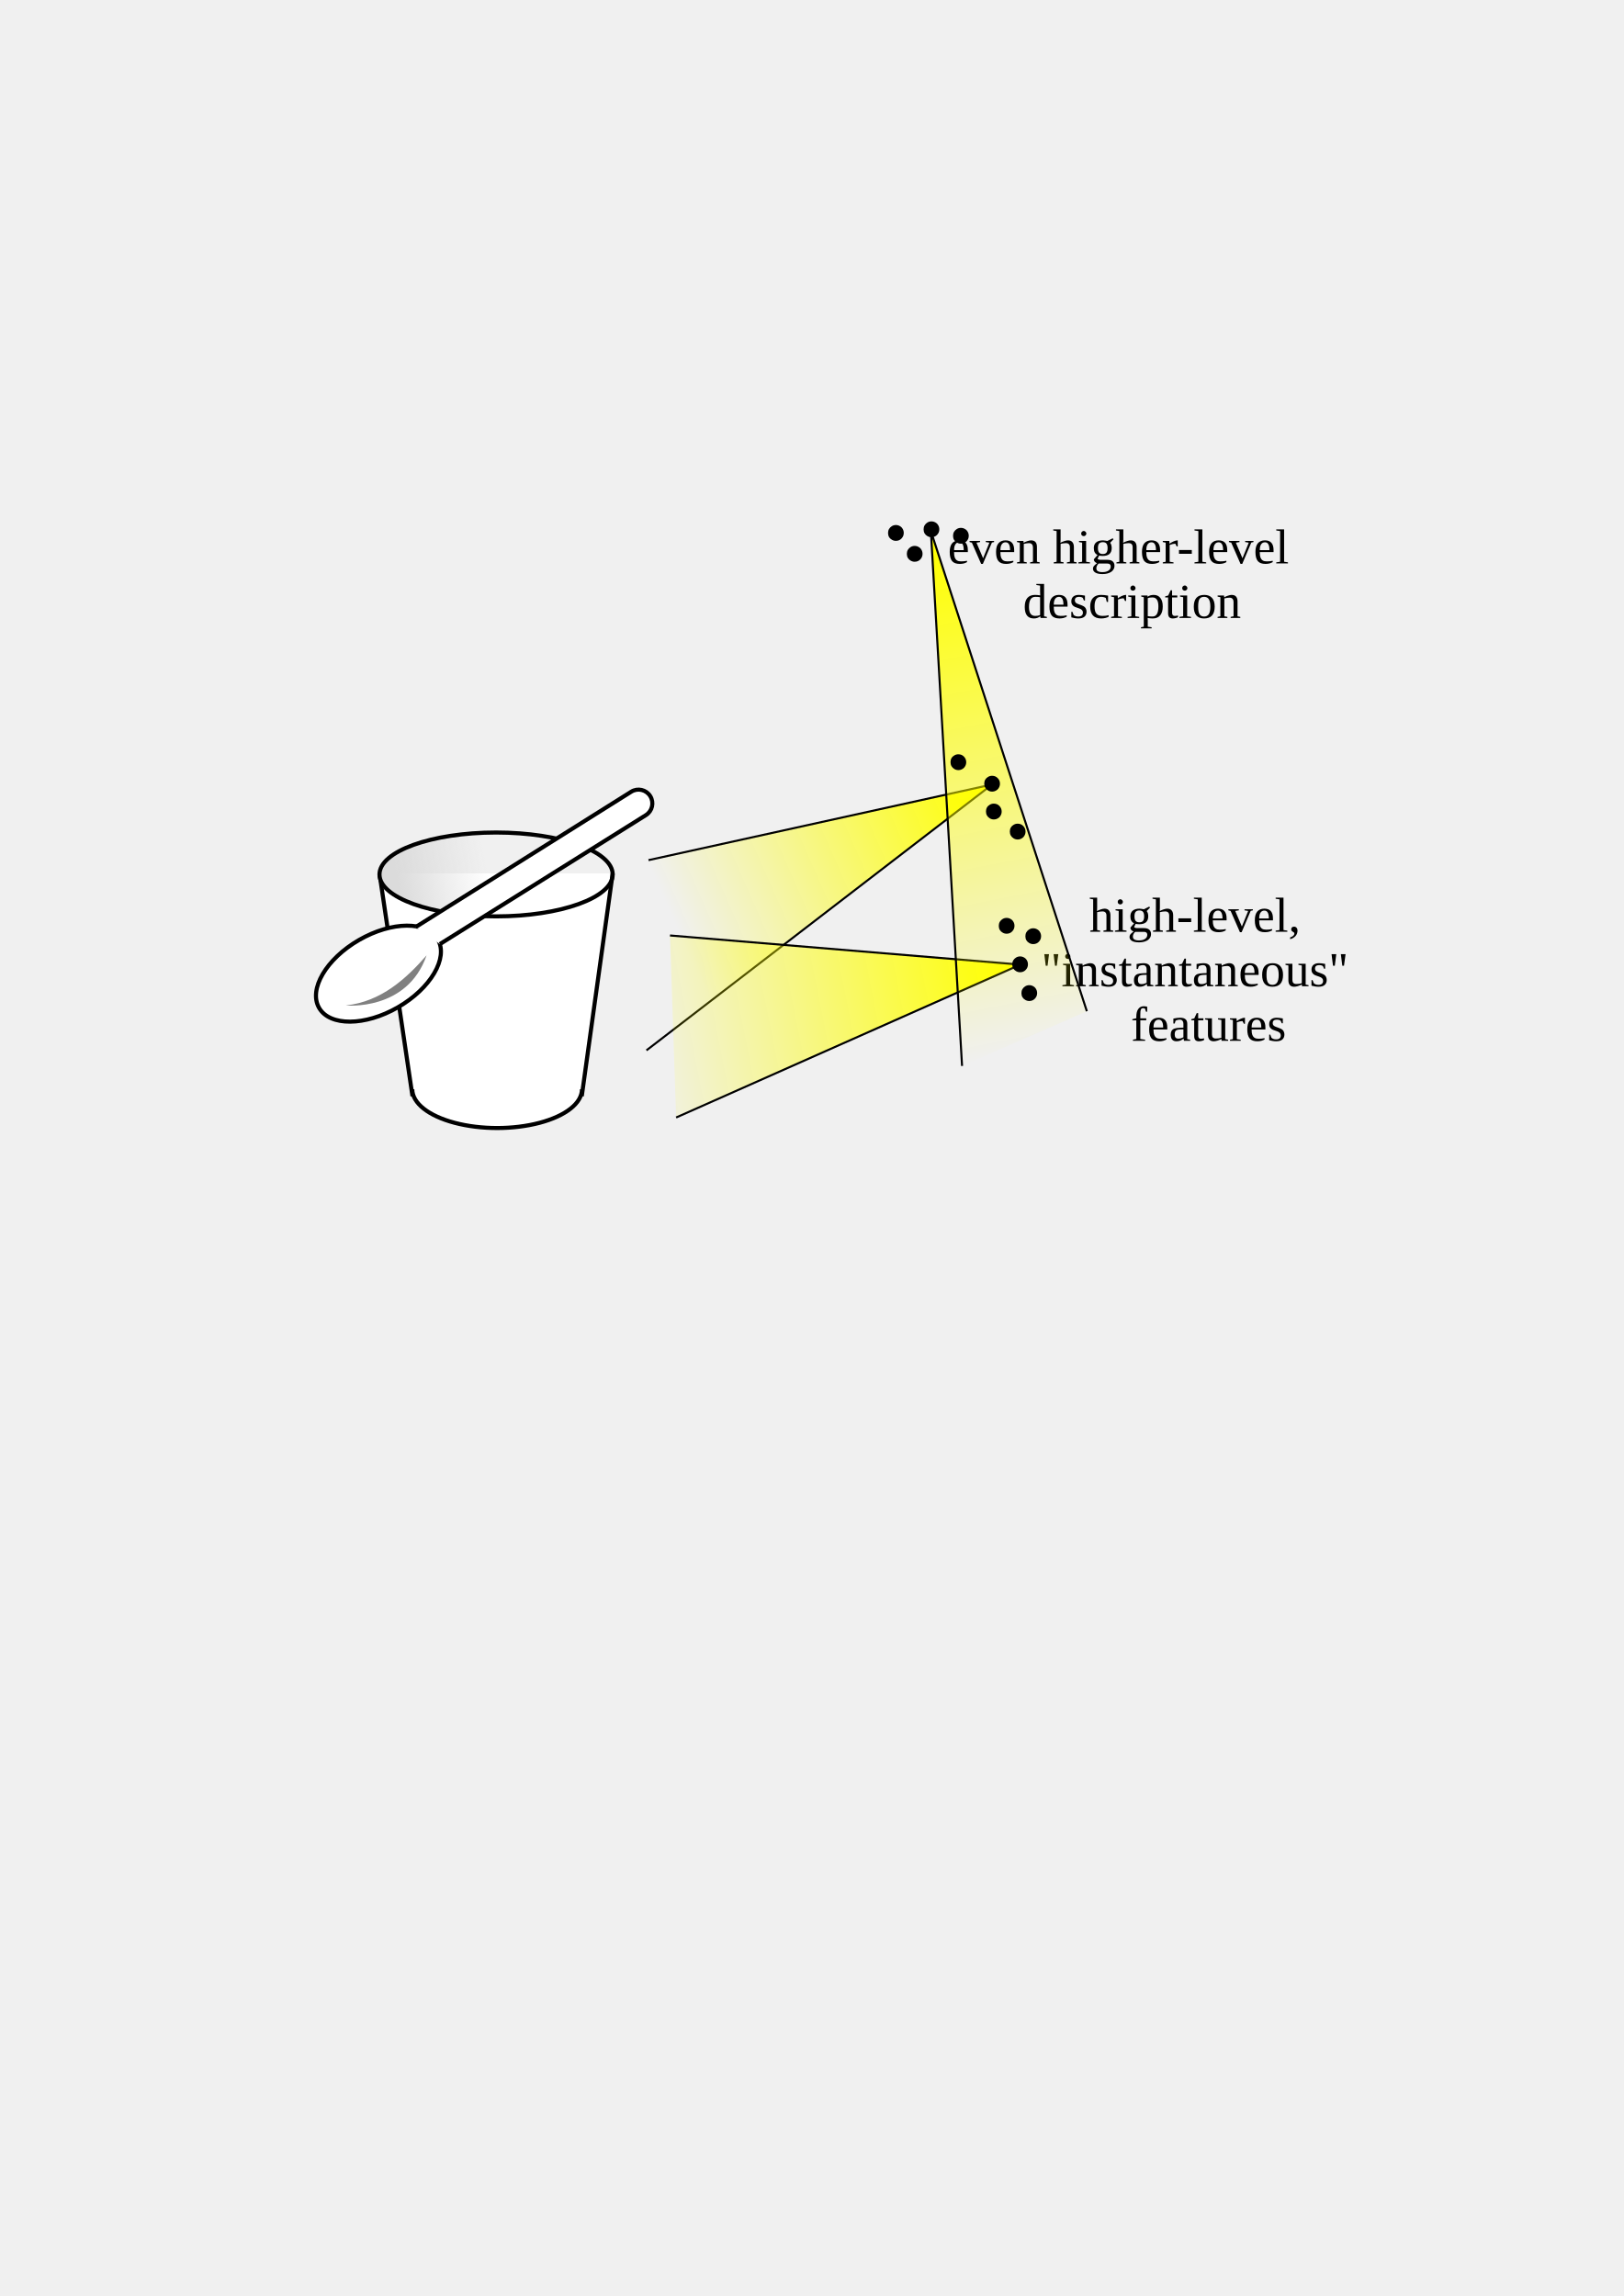
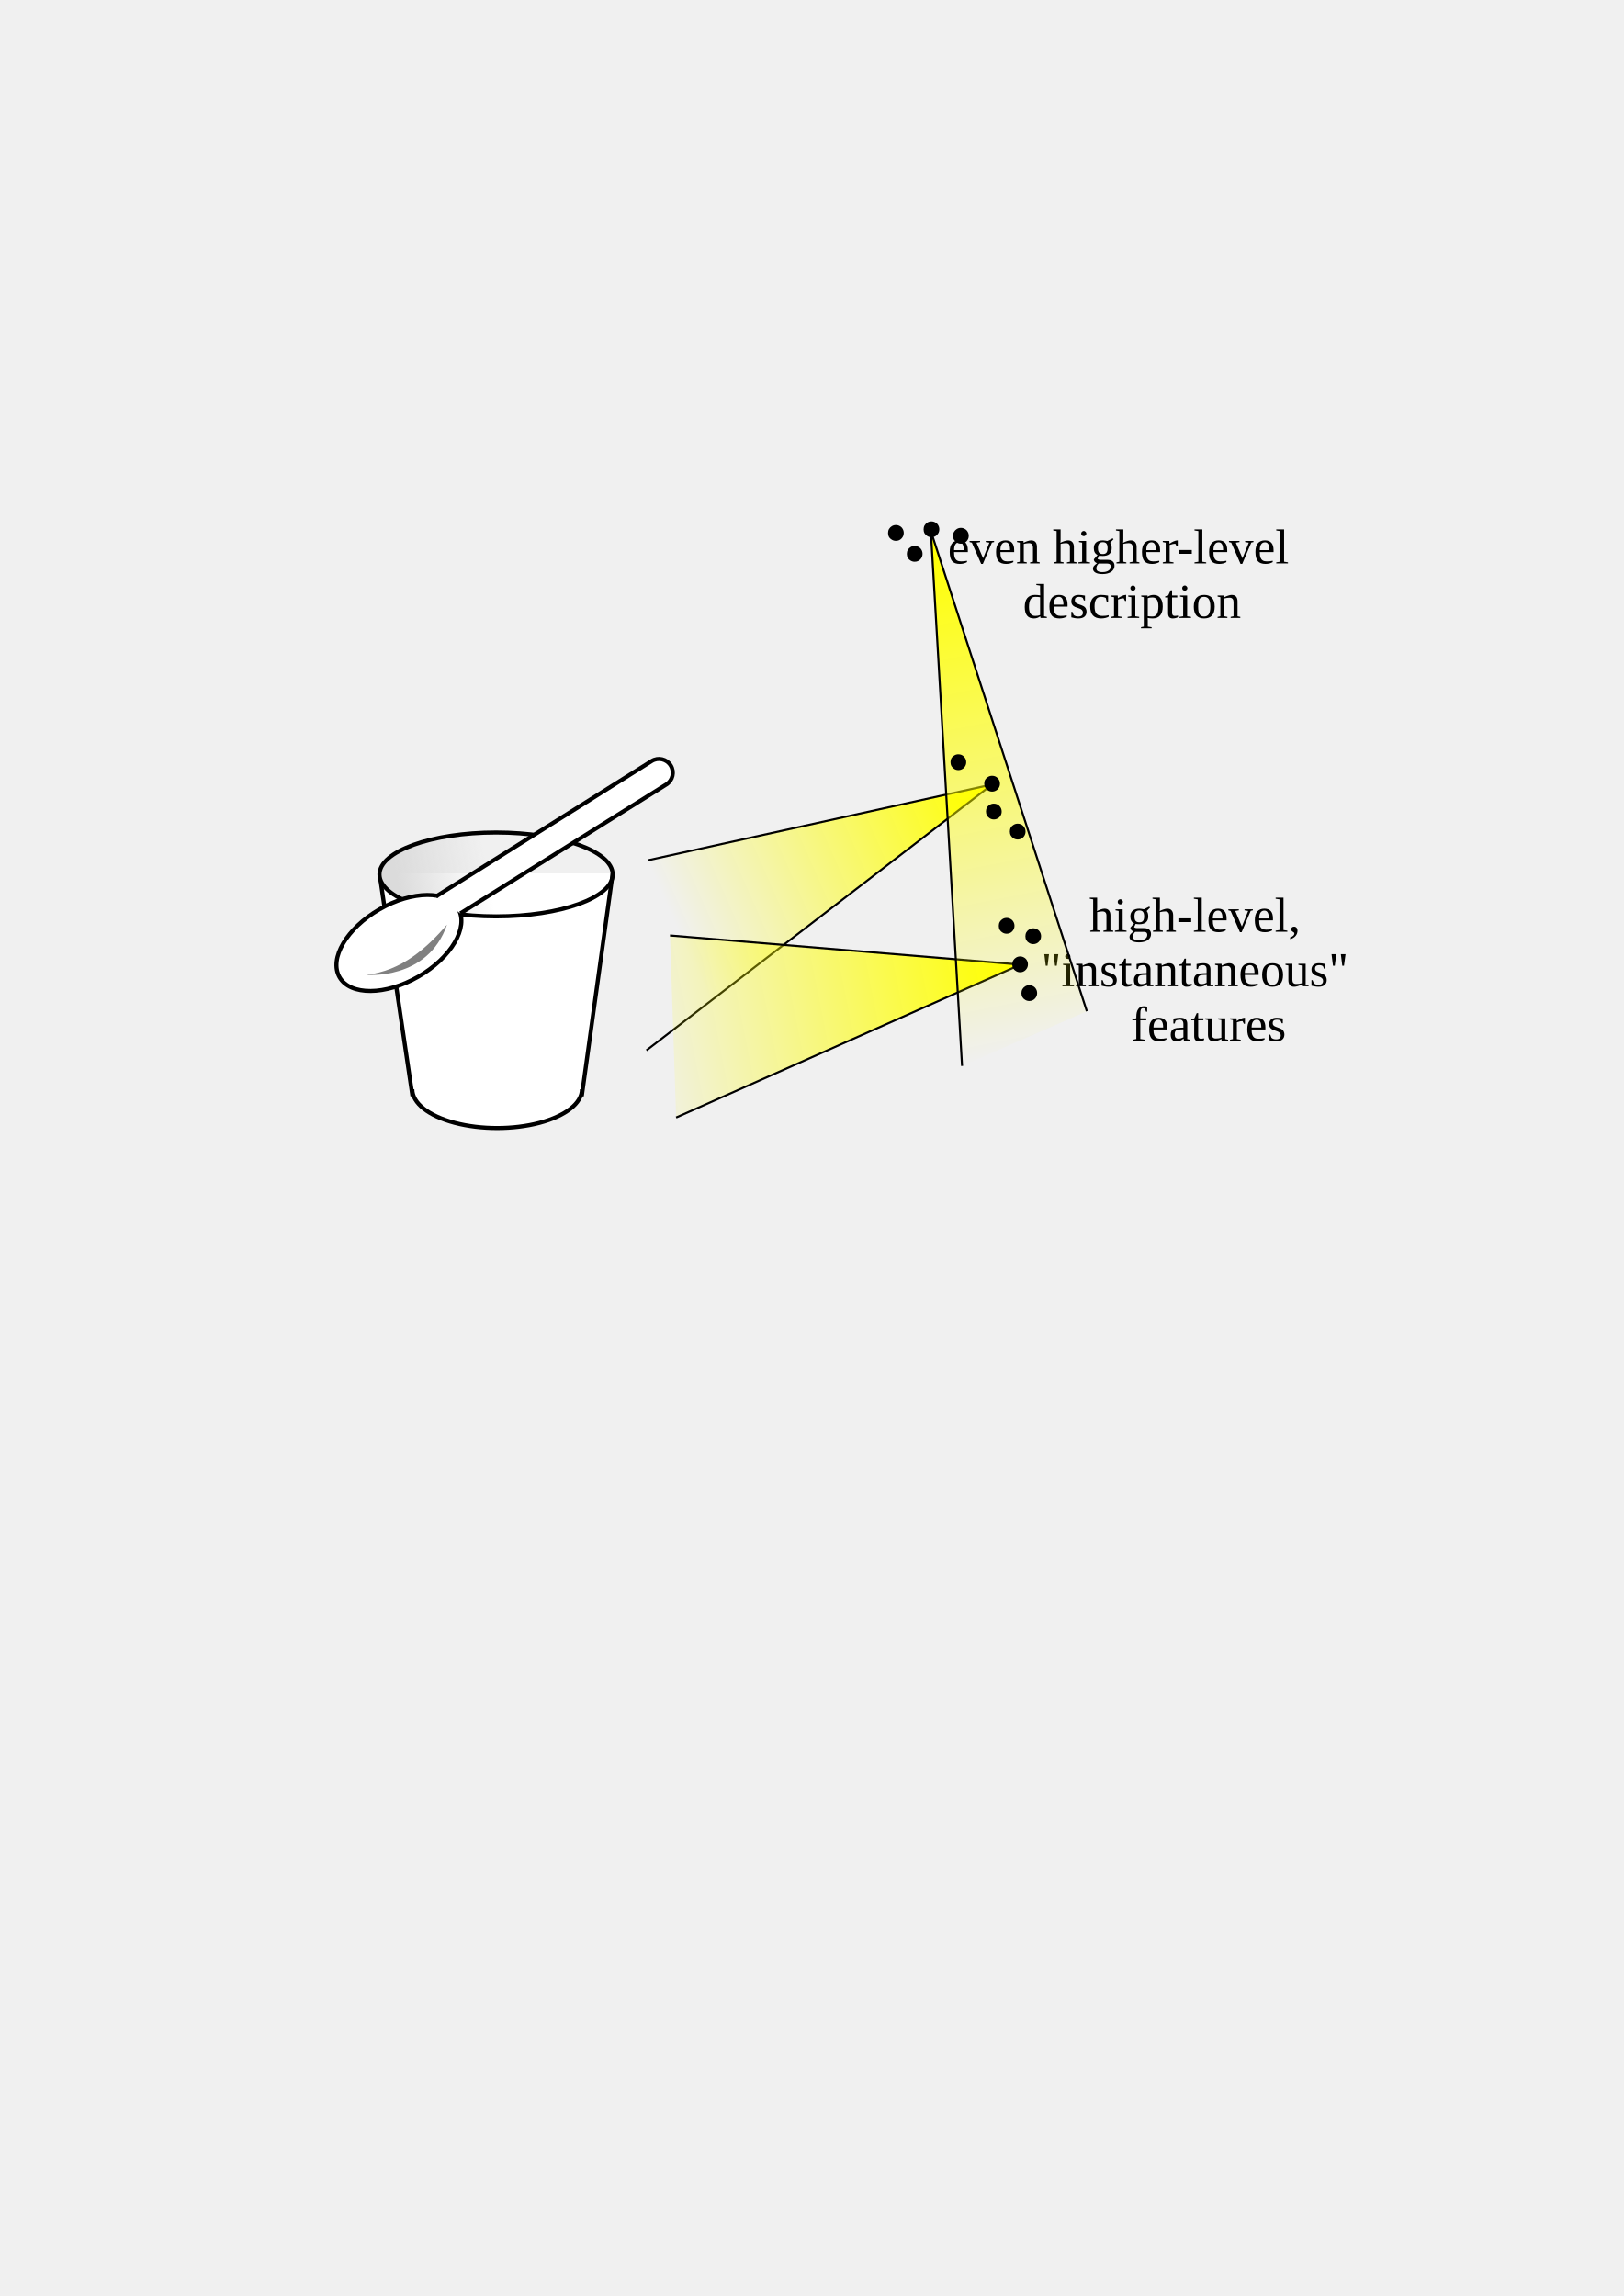
<svg xmlns="http://www.w3.org/2000/svg" xmlns:xlink="http://www.w3.org/1999/xlink" width="210mm" height="297mm" viewBox="0 0 210 297" version="1.1" id="svg8">
  <defs id="defs2">
    <linearGradient id="linearGradient1047">
      <stop style="stop-color:#ffff00;stop-opacity:1;" offset="0" id="stop1043" />
      <stop style="stop-color:#ffff00;stop-opacity:0;" offset="1" id="stop1045" />
    </linearGradient>
    <linearGradient id="linearGradient1039">
      <stop style="stop-color:#ffff00;stop-opacity:1;" offset="0" id="stop1035" />
      <stop style="stop-color:#ffff00;stop-opacity:0;" offset="1" id="stop1037" />
    </linearGradient>
    <linearGradient id="linearGradient1029">
      <stop style="stop-color:#ffff00;stop-opacity:1;" offset="0" id="stop1025" />
      <stop style="stop-color:#ffff00;stop-opacity:0;" offset="1" id="stop1027" />
    </linearGradient>
    <linearGradient id="linearGradient923">
      <stop style="stop-color:#dbdbdb;stop-opacity:1;" offset="0" id="stop919" />
      <stop style="stop-color:#dbdbdb;stop-opacity:0;" offset="1" id="stop921" />
    </linearGradient>
    <linearGradient xlink:href="#linearGradient923" id="linearGradient925" x1="62.434" y1="99.621" x2="73.959" y2="97.504" gradientUnits="userSpaceOnUse" />
    <linearGradient xlink:href="#linearGradient1029" id="linearGradient1033" gradientUnits="userSpaceOnUse" x1="128.242" y1="101.725" x2="87.393" y2="119.717" />
    <linearGradient xlink:href="#linearGradient1039" id="linearGradient1041" x1="131.357" y1="124.574" x2="80.687" y2="134.628" gradientUnits="userSpaceOnUse" />
    <linearGradient xlink:href="#linearGradient1047" id="linearGradient1049" x1="140.633" y1="173.125" x2="127.463" y2="106.45" gradientUnits="userSpaceOnUse" gradientTransform="rotate(180,130.7404,121.2671)" />
  </defs>
  <g id="layer1">
    <g id="g33" transform="translate(-11.24479,13.36146)">
      <path id="rect12" d="M 90.487,99.621 86.519,128.196 H 64.558 L 60.325,99.621" style="opacity:1;vector-effect:none;fill:#ffffff;fill-opacity:1;stroke:#000000;stroke-width:0.529;stroke-linecap:butt;stroke-linejoin:miter;stroke-miterlimit:4;stroke-dasharray:none;stroke-dashoffset:0;stroke-opacity:1" />
      <ellipse ry="5.424" rx="15.081" cy="99.753" cx="75.406" id="path10" style="opacity:1;vector-effect:none;fill:url(#linearGradient925);fill-opacity:1;stroke:#000000;stroke-width:0.529;stroke-linecap:butt;stroke-linejoin:miter;stroke-miterlimit:4;stroke-dasharray:none;stroke-dashoffset:0;stroke-opacity:1" />
      <path d="m 86.512,127.535 a 10.973,5.02 0 0 1 -5.486,4.347 10.973,5.02 0 0 1 -10.973,0 10.973,5.02 0 0 1 -5.486,-4.347" id="path10-3" style="opacity:1;vector-effect:none;fill:#ffffff;fill-opacity:1;stroke:#000000;stroke-width:0.529;stroke-linecap:butt;stroke-linejoin:miter;stroke-miterlimit:4;stroke-dasharray:none;stroke-dashoffset:0;stroke-opacity:1" />
    </g>
-     <g id="g100" transform="translate(4.497917,-12.17083)">
+     <g id="g100" transform="translate(7.14375,-16.13958)">
      <g style="stroke-width:0.265;stroke-miterlimit:4;stroke-dasharray:none" transform="translate(0,1.058333)" id="g42">
        <ellipse style="opacity:1;vector-effect:none;fill:#ffffff;fill-opacity:1;stroke:#000000;stroke-width:0.529;stroke-linecap:butt;stroke-linejoin:miter;stroke-miterlimit:4;stroke-dasharray:none;stroke-dashoffset:0;stroke-opacity:1" id="path37" cx="-29.93" cy="140.944" rx="8.864" ry="5.027" transform="rotate(-29.95719)" />
        <path transform="rotate(-32.05183)" style="opacity:1;vector-effect:none;fill:#ffffff;fill-opacity:1;stroke:#000000;stroke-width:0.529;stroke-linecap:butt;stroke-linejoin:miter;stroke-miterlimit:4;stroke-dasharray:none;stroke-dashoffset:0;stroke-opacity:1" d="m -27.802,137.2 32.934,-0.041 c 0.989,-0.001 1.786,0.797 1.786,1.786 0,0.989 -0.797,1.786 -1.786,1.786 H -26.3" id="rect35" />
      </g>
      <path id="path91" d="m 50.673,135.75 c -2.514,7.276 -10.451,6.482 -10.451,6.482 4.593,-0.493 7.849,-3.5 10.451,-6.482 z" style="fill:#808080;stroke:none;stroke-width:0.265px;stroke-linecap:butt;stroke-linejoin:miter;stroke-opacity:1" />
    </g>
    <path style="fill:url(#linearGradient1033);stroke:#000000;stroke-width:0.265px;stroke-linecap:butt;stroke-linejoin:miter;stroke-opacity:1;fill-opacity:1" d="m 83.873,111.263 44.45,-9.79 -44.715,34.396" id="path927" />
    <path style="fill:url(#linearGradient1041);stroke:#000000;stroke-width:0.265px;stroke-linecap:butt;stroke-linejoin:miter;stroke-opacity:1;fill-opacity:1" d="M 87.447,144.556 131.963,124.778 86.653,121.008" id="path929-7" />
    <text xml:space="preserve" style="font-style:normal;font-variant:normal;font-weight:normal;font-stretch:normal;font-size:7.056px;line-height:1;font-family:'Times New Roman';-inkscape-font-specification:'Times New Roman, Normal';font-variant-ligatures:normal;font-variant-caps:normal;font-variant-numeric:normal;font-feature-settings:normal;text-align:start;letter-spacing:0px;word-spacing:0px;writing-mode:lr-tb;text-anchor:start;fill:#000000;fill-opacity:1;stroke:none;stroke-width:0.265" x="160.719" y="120.523" id="text971">
      <tspan id="tspan969" x="160.719" y="120.523" style="font-size:6.35px;text-align:center;text-anchor:middle;stroke-width:0.265">high-level,</tspan>
      <tspan x="160.719" y="127.578" style="font-size:6.35px;text-align:center;text-anchor:middle;stroke-width:0.265" id="tspan973">"instantaneous"</tspan>
      <tspan x="160.719" y="134.634" style="font-size:6.35px;text-align:center;text-anchor:middle;stroke-width:0.265" id="tspan975">features</tspan>
    </text>
    <text xml:space="preserve" style="font-style:normal;font-variant:normal;font-weight:normal;font-stretch:normal;font-size:7.056px;line-height:1.25;font-family:'Times New Roman';-inkscape-font-specification:'Times New Roman, Normal';font-variant-ligatures:normal;font-variant-caps:normal;font-variant-numeric:normal;font-feature-settings:normal;text-align:start;letter-spacing:0px;word-spacing:0px;writing-mode:lr-tb;text-anchor:start;fill:#000000;fill-opacity:1;stroke:none;stroke-width:0.265" x="19.315" y="30.565" id="text979">
      <tspan x="19.315" y="36.827" style="stroke-width:0.265" id="tspan981" />
    </text>
    <path style="fill:url(#linearGradient1049);fill-opacity:1;stroke:#000000;stroke-width:0.265px;stroke-linecap:butt;stroke-linejoin:miter;stroke-opacity:1" d="m 124.427,137.886 -4.035,-69.189 20.174,62.111" id="path929" />
    <text xml:space="preserve" style="font-style:normal;font-variant:normal;font-weight:normal;font-stretch:normal;font-size:7.056px;line-height:1.25;font-family:'Times New Roman';-inkscape-font-specification:'Times New Roman, Normal';font-variant-ligatures:normal;font-variant-caps:normal;font-variant-numeric:normal;font-feature-settings:normal;text-align:start;letter-spacing:0px;word-spacing:0px;writing-mode:lr-tb;text-anchor:start;fill:#000000;fill-opacity:1;stroke:none;stroke-width:0.265" x="117.239" y="-71.037" id="text933-0-5" transform="scale(1,-1)">
      <tspan id="tspan931-8-3" x="117.239" y="-71.037" style="font-size:2.117px;stroke-width:0.265">⬤</tspan>
    </text>
    <text xml:space="preserve" style="font-style:normal;font-variant:normal;font-weight:normal;font-stretch:normal;font-size:7.056px;line-height:1.25;font-family:'Times New Roman';-inkscape-font-specification:'Times New Roman, Normal';font-variant-ligatures:normal;font-variant-caps:normal;font-variant-numeric:normal;font-feature-settings:normal;text-align:start;letter-spacing:0px;word-spacing:0px;writing-mode:lr-tb;text-anchor:start;fill:#000000;fill-opacity:1;stroke:none;stroke-width:0.265" x="123.214" y="-68.7" id="text933-3-1-4" transform="scale(1,-1)">
      <tspan id="tspan931-6-9-9" x="123.214" y="-68.7" style="font-size:2.117px;stroke-width:0.265">⬤</tspan>
    </text>
    <text xml:space="preserve" style="font-style:normal;font-variant:normal;font-weight:normal;font-stretch:normal;font-size:7.056px;line-height:1.25;font-family:'Times New Roman';-inkscape-font-specification:'Times New Roman, Normal';font-variant-ligatures:normal;font-variant-caps:normal;font-variant-numeric:normal;font-feature-settings:normal;text-align:start;letter-spacing:0px;word-spacing:0px;writing-mode:lr-tb;text-anchor:start;fill:#000000;fill-opacity:1;stroke:none;stroke-width:0.265" x="119.407" y="-67.864" id="text933-7-9-0" transform="scale(1,-1)">
      <tspan id="tspan931-5-7-2" x="119.407" y="-67.864" style="font-size:2.117px;stroke-width:0.265">⬤</tspan>
    </text>
    <text xml:space="preserve" style="font-style:normal;font-variant:normal;font-weight:normal;font-stretch:normal;font-size:7.056px;line-height:1.25;font-family:'Times New Roman';-inkscape-font-specification:'Times New Roman, Normal';font-variant-ligatures:normal;font-variant-caps:normal;font-variant-numeric:normal;font-feature-settings:normal;text-align:start;letter-spacing:0px;word-spacing:0px;writing-mode:lr-tb;text-anchor:start;fill:#000000;fill-opacity:1;stroke:none;stroke-width:0.265" x="114.81" y="-68.334" id="text933-35-8-0" transform="scale(1,-1)">
      <tspan id="tspan931-62-2-1" x="114.81" y="-68.334" style="font-size:2.117px;stroke-width:0.265">⬤</tspan>
    </text>
    <text xml:space="preserve" style="font-style:normal;font-variant:normal;font-weight:normal;font-stretch:normal;font-size:7.056px;line-height:1;font-family:'Times New Roman';-inkscape-font-specification:'Times New Roman, Normal';font-variant-ligatures:normal;font-variant-caps:normal;font-variant-numeric:normal;font-feature-settings:normal;text-align:start;letter-spacing:0px;word-spacing:0px;writing-mode:lr-tb;text-anchor:start;fill:#000000;fill-opacity:1;stroke:none;stroke-width:0.265" x="150.817" y="72.879" id="text971-9">
      <tspan id="tspan969-6" x="150.817" y="72.879" style="font-size:6.35px;line-height:0;text-align:center;text-anchor:middle;stroke-width:0.265">even higher-level</tspan>
      <tspan x="150.817" y="79.934" style="font-size:6.35px;line-height:0;text-align:center;text-anchor:middle;stroke-width:0.265" id="tspan975-1">description</tspan>
    </text>
    <text xml:space="preserve" style="font-style:normal;font-variant:normal;font-weight:normal;font-stretch:normal;font-size:7.056px;line-height:1.25;font-family:'Times New Roman';-inkscape-font-specification:'Times New Roman, Normal';font-variant-ligatures:normal;font-variant-caps:normal;font-variant-numeric:normal;font-feature-settings:normal;text-align:start;letter-spacing:0px;word-spacing:0px;writing-mode:lr-tb;text-anchor:start;fill:#000000;fill-opacity:1;stroke:none;stroke-width:0.265" x="130.871" y="-124.139" id="text933-0" transform="scale(1,-1)">
      <tspan id="tspan931-8" x="130.871" y="-124.139" style="font-size:2.117px;stroke-width:0.265">⬤</tspan>
    </text>
    <text xml:space="preserve" style="font-style:normal;font-variant:normal;font-weight:normal;font-stretch:normal;font-size:7.056px;line-height:1.25;font-family:'Times New Roman';-inkscape-font-specification:'Times New Roman, Normal';font-variant-ligatures:normal;font-variant-caps:normal;font-variant-numeric:normal;font-feature-settings:normal;text-align:start;letter-spacing:0px;word-spacing:0px;writing-mode:lr-tb;text-anchor:start;fill:#000000;fill-opacity:1;stroke:none;stroke-width:0.265" x="129.127" y="-119.155" id="text933-3-1" transform="scale(1,-1)">
      <tspan id="tspan931-6-9" x="129.127" y="-119.155" style="font-size:2.117px;stroke-width:0.265">⬤</tspan>
    </text>
    <text xml:space="preserve" style="font-style:normal;font-variant:normal;font-weight:normal;font-stretch:normal;font-size:7.056px;line-height:1.25;font-family:'Times New Roman';-inkscape-font-specification:'Times New Roman, Normal';font-variant-ligatures:normal;font-variant-caps:normal;font-variant-numeric:normal;font-feature-settings:normal;text-align:start;letter-spacing:0px;word-spacing:0px;writing-mode:lr-tb;text-anchor:start;fill:#000000;fill-opacity:1;stroke:none;stroke-width:0.265" x="132.572" y="-120.499" id="text933-7-9" transform="scale(1,-1)">
      <tspan id="tspan931-5-7" x="132.572" y="-120.499" style="font-size:2.117px;stroke-width:0.265">⬤</tspan>
    </text>
    <text xml:space="preserve" style="font-style:normal;font-variant:normal;font-weight:normal;font-stretch:normal;font-size:7.056px;line-height:1.25;font-family:'Times New Roman';-inkscape-font-specification:'Times New Roman, Normal';font-variant-ligatures:normal;font-variant-caps:normal;font-variant-numeric:normal;font-feature-settings:normal;text-align:start;letter-spacing:0px;word-spacing:0px;writing-mode:lr-tb;text-anchor:start;fill:#000000;fill-opacity:1;stroke:none;stroke-width:0.265" x="132.058" y="-127.862" id="text933-35-8" transform="scale(1,-1)">
      <tspan id="tspan931-62-2" x="132.058" y="-127.862" style="font-size:2.117px;stroke-width:0.265">⬤</tspan>
    </text>
    <text xml:space="preserve" style="font-style:normal;font-variant:normal;font-weight:normal;font-stretch:normal;font-size:7.056px;line-height:1.25;font-family:'Times New Roman';-inkscape-font-specification:'Times New Roman, Normal';font-variant-ligatures:normal;font-variant-caps:normal;font-variant-numeric:normal;font-feature-settings:normal;text-align:start;letter-spacing:0px;word-spacing:0px;writing-mode:lr-tb;text-anchor:start;fill:#000000;fill-opacity:1;stroke:none;stroke-width:0.265" x="127.249" y="101.979" id="text933">
      <tspan id="tspan931" x="127.249" y="101.979" style="font-size:2.117px;stroke-width:0.265">⬤</tspan>
    </text>
    <text xml:space="preserve" style="font-style:normal;font-variant:normal;font-weight:normal;font-stretch:normal;font-size:7.056px;line-height:1.25;font-family:'Times New Roman';-inkscape-font-specification:'Times New Roman, Normal';font-variant-ligatures:normal;font-variant-caps:normal;font-variant-numeric:normal;font-feature-settings:normal;text-align:start;letter-spacing:0px;word-spacing:0px;writing-mode:lr-tb;text-anchor:start;fill:#000000;fill-opacity:1;stroke:none;stroke-width:0.265" x="127.472" y="105.578" id="text933-3">
      <tspan id="tspan931-6" x="127.472" y="105.578" style="font-size:2.117px;stroke-width:0.265">⬤</tspan>
    </text>
    <text xml:space="preserve" style="font-style:normal;font-variant:normal;font-weight:normal;font-stretch:normal;font-size:7.056px;line-height:1.25;font-family:'Times New Roman';-inkscape-font-specification:'Times New Roman, Normal';font-variant-ligatures:normal;font-variant-caps:normal;font-variant-numeric:normal;font-feature-settings:normal;text-align:start;letter-spacing:0px;word-spacing:0px;writing-mode:lr-tb;text-anchor:start;fill:#000000;fill-opacity:1;stroke:none;stroke-width:0.265" x="122.888" y="99.195" id="text933-7">
      <tspan id="tspan931-5" x="122.888" y="99.195" style="font-size:2.117px;stroke-width:0.265">⬤</tspan>
    </text>
    <text xml:space="preserve" style="font-style:normal;font-variant:normal;font-weight:normal;font-stretch:normal;font-size:7.056px;line-height:1.25;font-family:'Times New Roman';-inkscape-font-specification:'Times New Roman, Normal';font-variant-ligatures:normal;font-variant-caps:normal;font-variant-numeric:normal;font-feature-settings:normal;text-align:start;letter-spacing:0px;word-spacing:0px;writing-mode:lr-tb;text-anchor:start;fill:#000000;fill-opacity:1;stroke:none;stroke-width:0.265" x="130.559" y="108.175" id="text933-35">
      <tspan id="tspan931-62" x="130.559" y="108.175" style="font-size:2.117px;stroke-width:0.265">⬤</tspan>
    </text>
    <flowRoot xml:space="preserve" id="flowRoot76" style="fill:black;fill-opacity:1;stroke:none;font-family:'Times New Roman';font-style:normal;font-weight:normal;font-size:26.667px;line-height:1.25;letter-spacing:0px;word-spacing:0px;-inkscape-font-specification:'Times New Roman, Normal';font-stretch:normal;font-variant:normal;text-anchor:start;text-align:start;writing-mode:lr;font-variant-ligatures:normal;font-variant-caps:normal;font-variant-numeric:normal;font-feature-settings:normal">
      <flowRegion id="flowRegion78">
        <rect id="rect80" width="385" height="195" x="92" y="153.52" />
      </flowRegion>
      <flowPara id="flowPara82" />
    </flowRoot>
    <flowRoot xml:space="preserve" id="flowRoot86" style="font-style:normal;font-variant:normal;font-weight:normal;font-stretch:normal;font-size:26.667px;line-height:1.25;font-family:'Times New Roman';-inkscape-font-specification:'Times New Roman, Normal';font-variant-ligatures:normal;font-variant-caps:normal;font-variant-numeric:normal;font-feature-settings:normal;text-align:start;letter-spacing:0px;word-spacing:0px;writing-mode:lr-tb;text-anchor:start;fill:#000000;fill-opacity:1;stroke:none" transform="matrix(0.2645833,0,0,0.2645833,-8.202083,-18.25625)">
      <flowRegion id="flowRegion88">
        <rect id="rect90" width="448" height="84" x="95" y="136.52" />
      </flowRegion>
      <flowPara id="flowPara94" />
    </flowRoot>
    <text xml:space="preserve" style="font-style:normal;font-variant:normal;font-weight:normal;font-stretch:normal;font-size:7.056px;line-height:1.25;font-family:'Times New Roman';-inkscape-font-specification:'Times New Roman, Normal';font-variant-ligatures:normal;font-variant-caps:normal;font-variant-numeric:normal;font-feature-settings:normal;text-align:start;letter-spacing:0px;word-spacing:0px;writing-mode:lr-tb;text-anchor:start;fill:#000000;fill-opacity:1;stroke:none;stroke-width:0.265" x="17.727" y="185.61" id="text104">
      <tspan id="tspan102" x="17.727" y="191.873" style="stroke-width:0.265" />
    </text>
    <flowRoot xml:space="preserve" id="flowRoot106" style="font-style:normal;font-variant:normal;font-weight:normal;font-stretch:normal;font-size:26.667px;line-height:1.25;font-family:'Times New Roman';-inkscape-font-specification:'Times New Roman, Normal';font-variant-ligatures:normal;font-variant-caps:normal;font-variant-numeric:normal;font-feature-settings:normal;text-align:start;letter-spacing:0px;word-spacing:0px;writing-mode:lr-tb;text-anchor:start;fill:#000000;fill-opacity:1;stroke:none" transform="scale(0.2645833)">
      <flowRegion id="flowRegion108">
        <rect id="rect110" width="672" height="181" x="50" y="735.52" />
      </flowRegion>
      <flowPara id="flowPara114" />
    </flowRoot>
  </g>
</svg>
